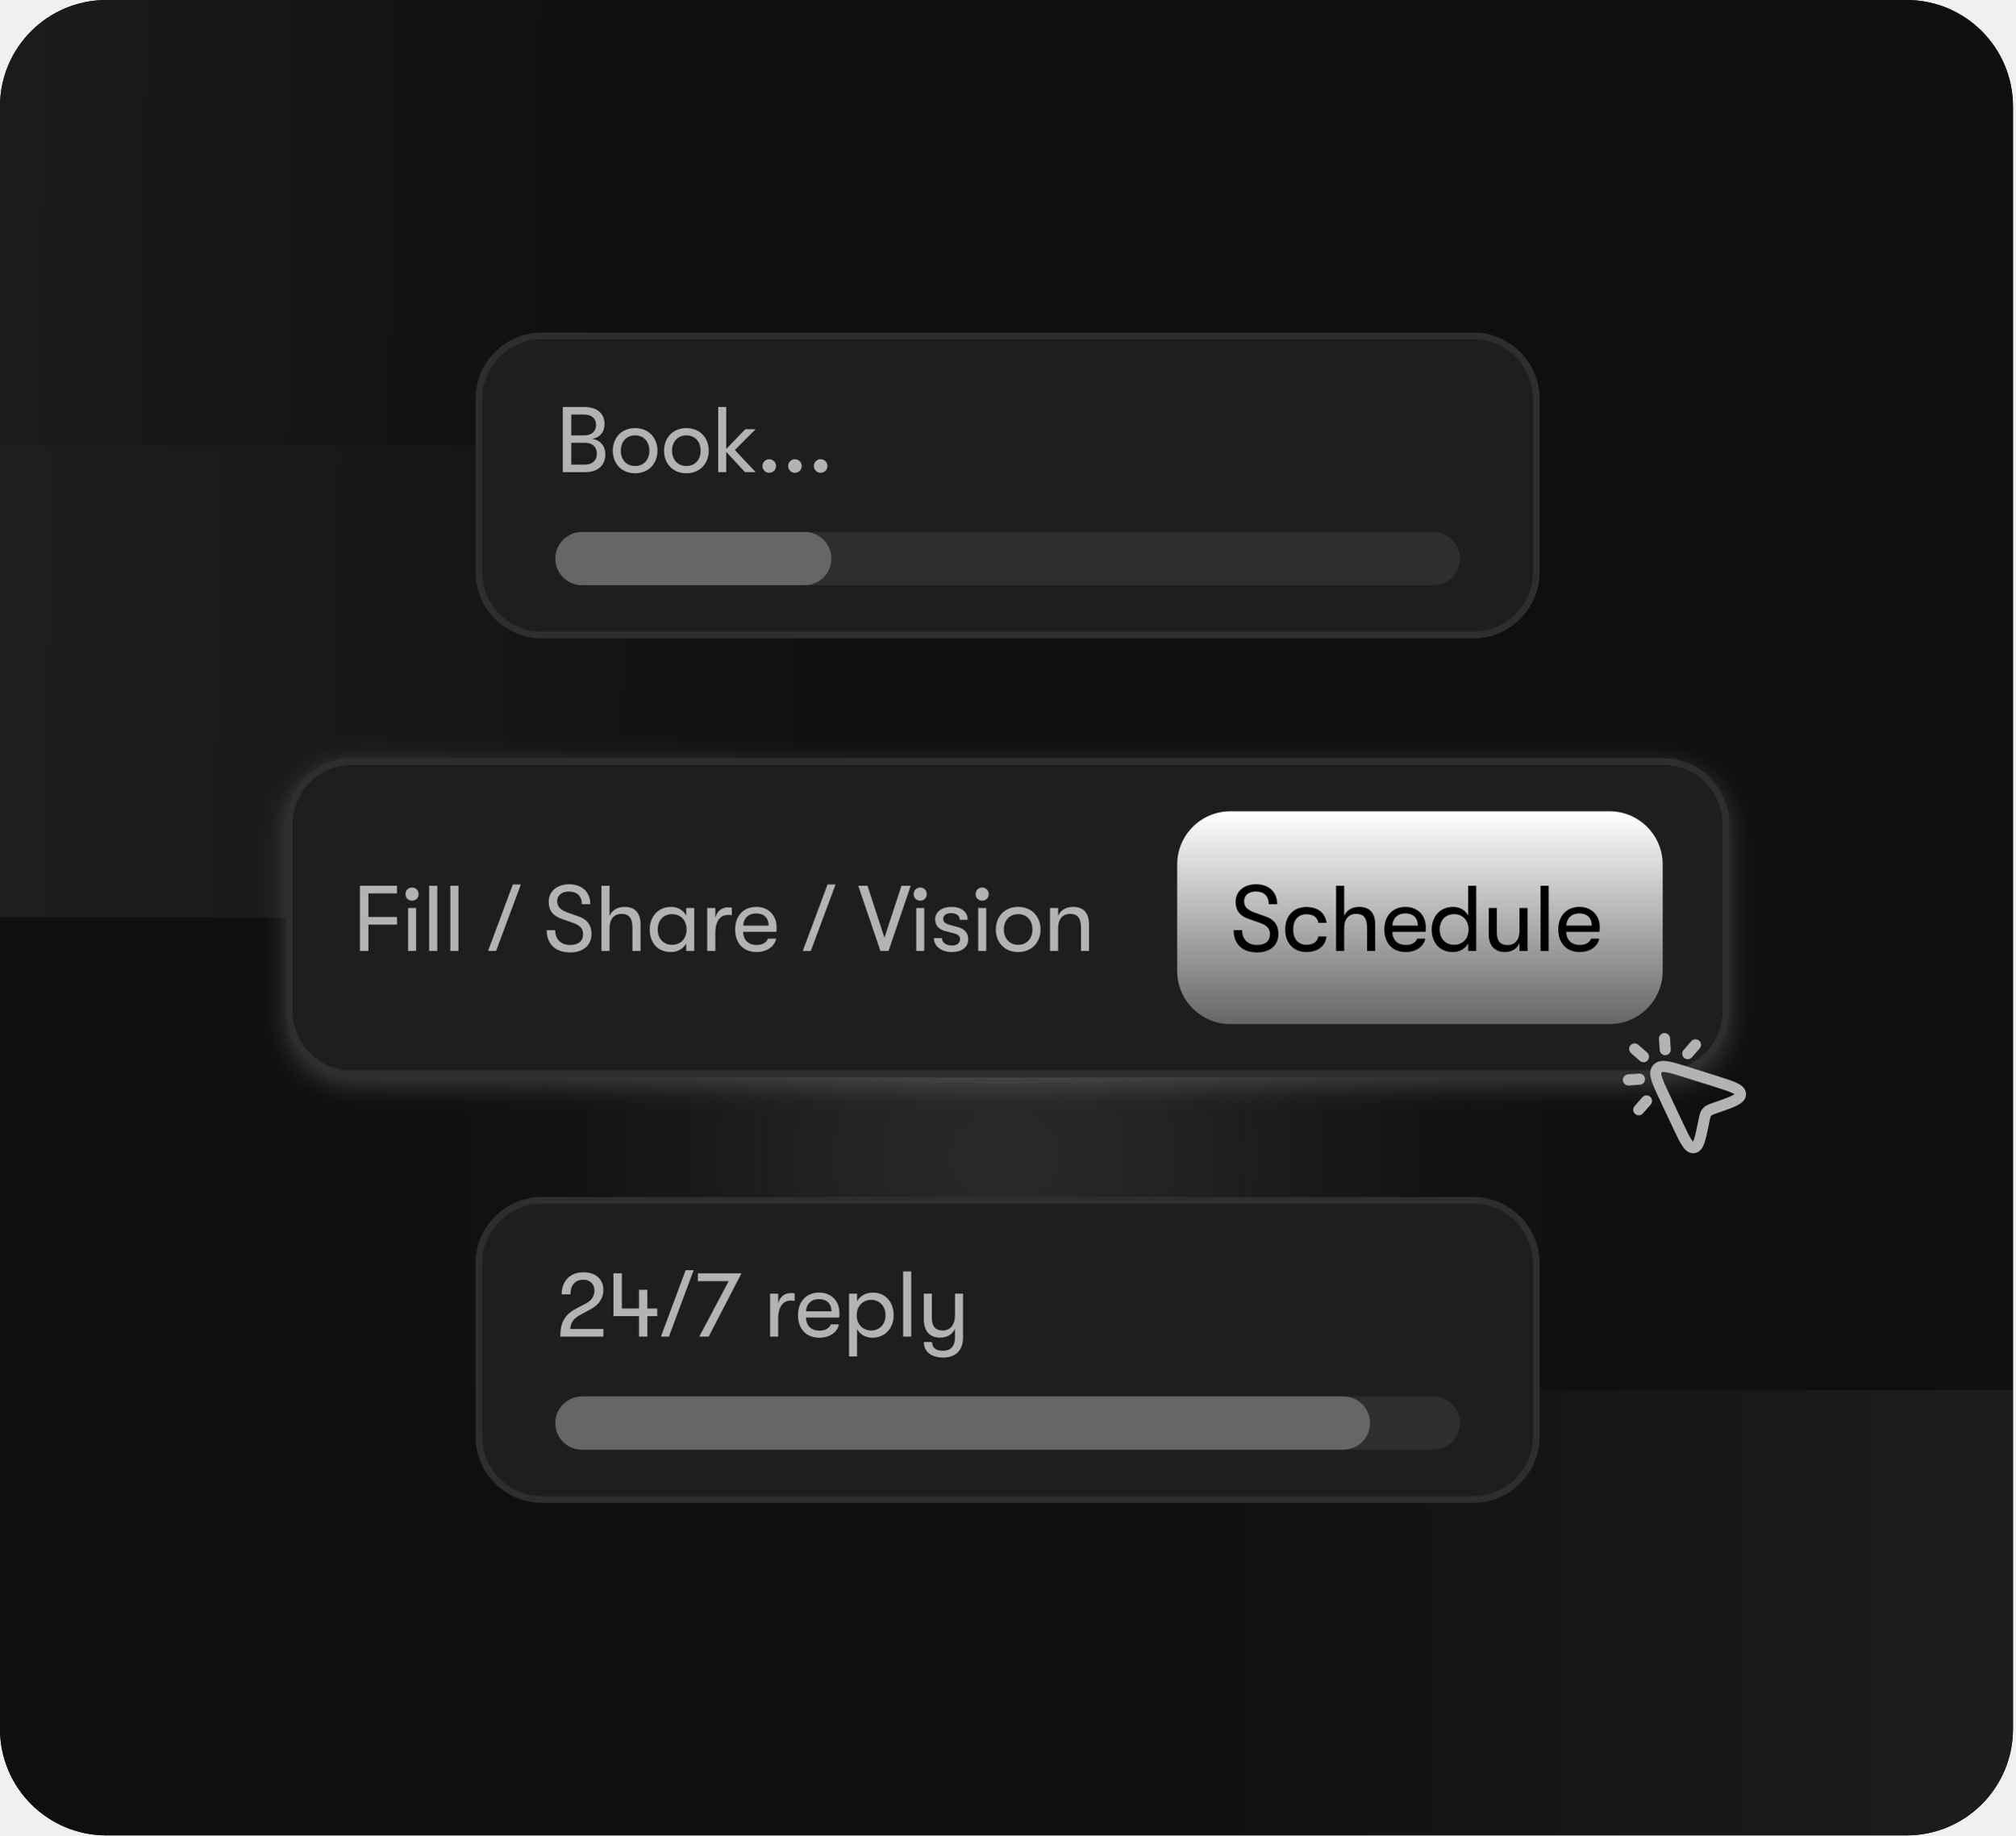
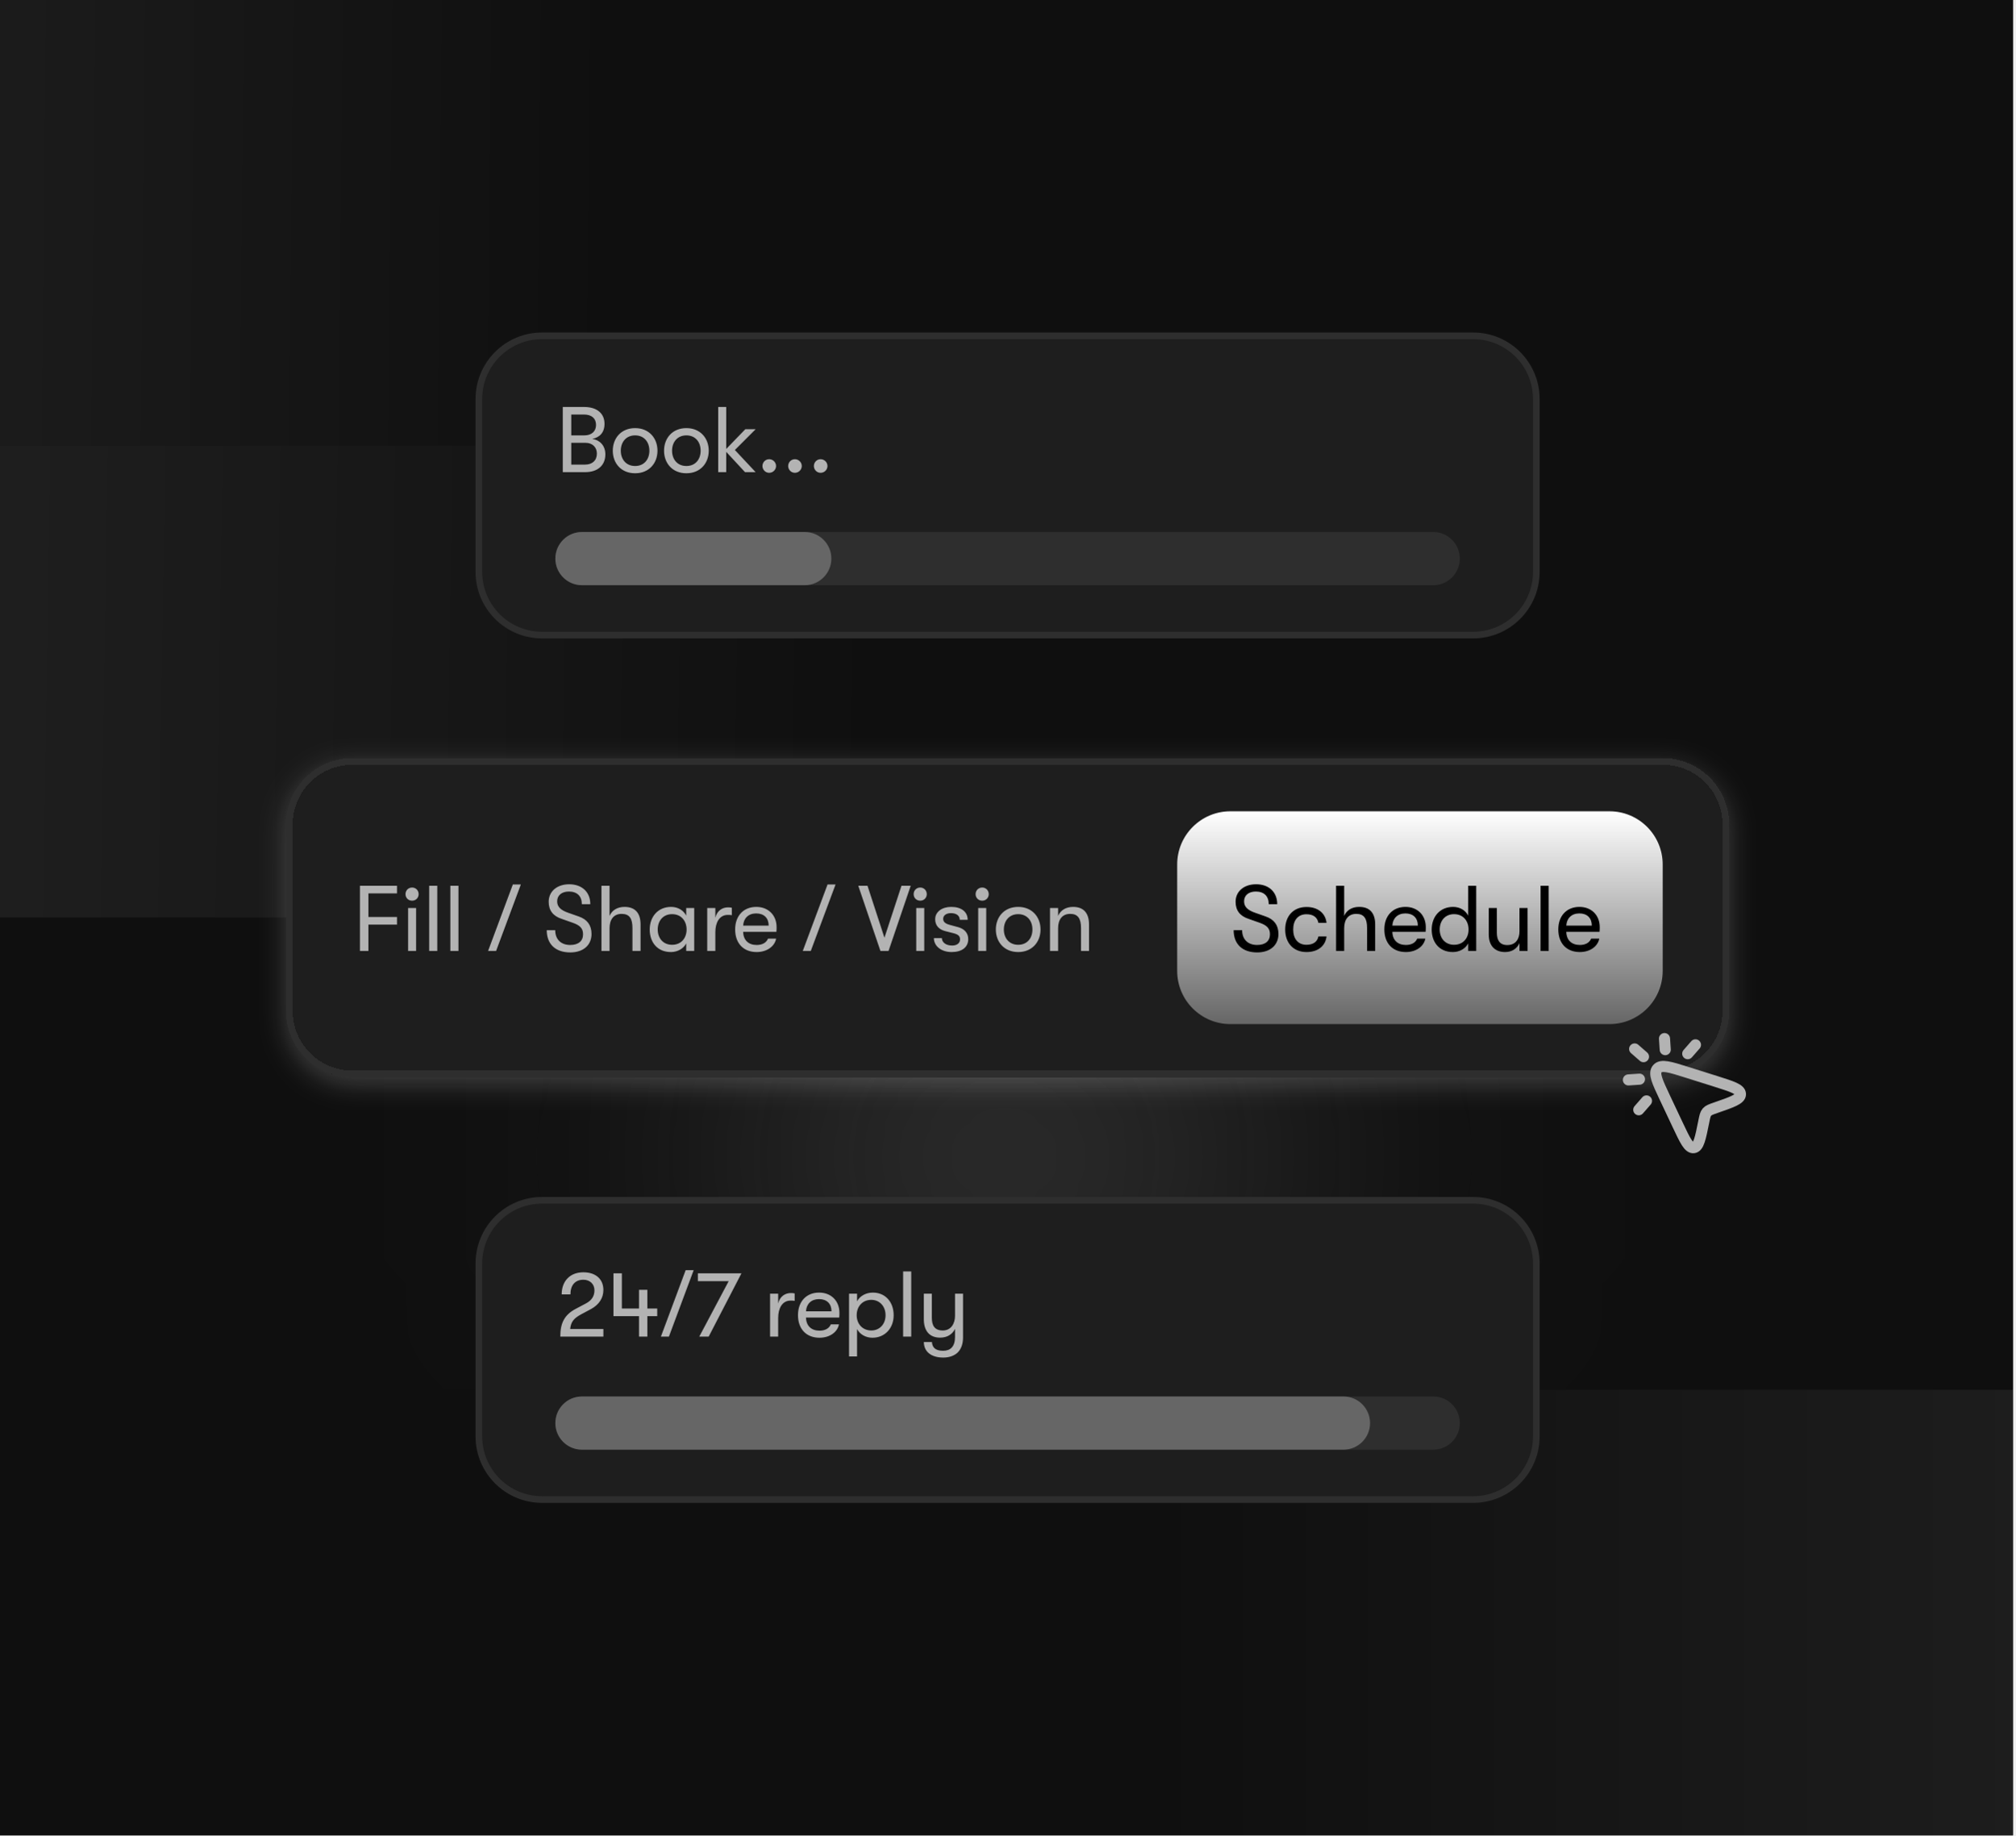
<svg xmlns="http://www.w3.org/2000/svg" width="303" height="276" viewBox="0 0 303 276" fill="none">
-   <g clip-path="url(#clip0_1168_13764)">
-     <rect width="302.667" height="276" rx="16" fill="#0F0F0F" />
-     <rect width="312" height="71" transform="translate(-5 -4)" fill="url(#paint0_linear_1168_13764)" />
-     <rect width="312" height="71" transform="translate(-5 67)" fill="url(#paint1_linear_1168_13764)" />
-     <g clip-path="url(#clip1_1168_13764)">
+   <g clip-path="url(#clip0_1980_1281)">
+     <rect width="302.667" height="276" fill="#0F0F0F" />
+     <rect width="312" height="71" transform="translate(-5 -4)" fill="url(#paint0_linear_1980_1281)" />
+     <rect width="312" height="71" transform="translate(-5 67)" fill="url(#paint1_linear_1980_1281)" />
+     <g clip-path="url(#clip1_1980_1281)">
      <rect width="312" height="71" transform="translate(-5 138)" fill="#0F0F0F" />
-       <g filter="url(#filter0_f_1168_13764)">
+       <g filter="url(#filter0_f_1980_1281)">
        <circle cx="151" cy="174" r="26" fill="#666666" />
      </g>
    </g>
-     <rect width="312" height="71" transform="translate(-5 209)" fill="url(#paint2_linear_1168_13764)" />
+     <rect width="312" height="71" transform="translate(-5 209)" fill="url(#paint2_linear_1980_1281)" />
    <rect x="72" y="50.5" width="159" height="45" rx="9.5" fill="#1E1E1E" />
    <rect x="72" y="50.5" width="159" height="45" rx="9.5" stroke="#2E2E2E" />
    <path d="M89.044 66.002C90.108 66.128 91.018 66.954 91.018 68.326C91.018 69.992 89.856 71 87.98 71H84.62V61.2H87.84C89.73 61.2 90.892 62.152 90.892 63.734C90.892 65.064 90.15 65.778 89.044 66.002ZM87.798 62.334H85.894V65.47H87.882C88.932 65.47 89.618 64.868 89.618 63.902C89.618 62.894 88.932 62.334 87.798 62.334ZM85.894 69.866H87.952C89.058 69.866 89.744 69.25 89.744 68.2C89.744 67.234 89.044 66.59 88.064 66.59H85.894V69.866ZM95.496 71.168C93.396 71.168 92.136 69.656 92.136 67.78C92.136 65.89 93.396 64.378 95.496 64.378C97.582 64.378 98.856 65.89 98.856 67.78C98.856 69.656 97.582 71.168 95.496 71.168ZM95.496 70.076C96.854 70.076 97.638 69.068 97.638 67.78C97.638 66.478 96.854 65.47 95.496 65.47C94.138 65.47 93.34 66.478 93.34 67.78C93.34 69.068 94.138 70.076 95.496 70.076ZM103.204 71.168C101.104 71.168 99.844 69.656 99.844 67.78C99.844 65.89 101.104 64.378 103.204 64.378C105.29 64.378 106.564 65.89 106.564 67.78C106.564 69.656 105.29 71.168 103.204 71.168ZM103.204 70.076C104.562 70.076 105.346 69.068 105.346 67.78C105.346 66.478 104.562 65.47 103.204 65.47C101.846 65.47 101.048 66.478 101.048 67.78C101.048 69.068 101.846 70.076 103.204 70.076ZM112.061 64.546H113.615L110.493 67.668L113.615 71H112.019L109.191 67.948V71H107.987V61.2H109.191V67.514L112.061 64.546ZM115.649 71.098C115.089 71.098 114.641 70.636 114.641 70.076C114.641 69.516 115.089 69.054 115.649 69.054C116.223 69.054 116.685 69.516 116.685 70.076C116.685 70.636 116.223 71.098 115.649 71.098ZM119.515 71.098C118.955 71.098 118.507 70.636 118.507 70.076C118.507 69.516 118.955 69.054 119.515 69.054C120.089 69.054 120.551 69.516 120.551 70.076C120.551 70.636 120.089 71.098 119.515 71.098ZM123.38 71.098C122.82 71.098 122.372 70.636 122.372 70.076C122.372 69.516 122.82 69.054 123.38 69.054C123.954 69.054 124.416 69.516 124.416 70.076C124.416 70.636 123.954 71.098 123.38 71.098Z" fill="#B3B3B3" />
-     <g clip-path="url(#clip2_1168_13764)">
+     <g clip-path="url(#clip2_1980_1281)">
      <rect x="83.5" y="80" width="136" height="8" rx="4" fill="#2E2E2E" />
      <rect x="74" y="80" width="51" height="8" rx="4" fill="#666666" />
    </g>
-     <g filter="url(#filter1_d_1168_13764)">
+     <g filter="url(#filter1_d_1980_1281)">
      <rect x="43" y="114" width="217" height="48" rx="10" fill="#1E1E1E" shape-rendering="crispEdges" />
      <rect x="43.5" y="114.5" width="216" height="47" rx="9.5" stroke="#2E2E2E" shape-rendering="crispEdges" />
      <path d="M55.394 143H54.12V133.2H59.692V134.348H55.394V137.89H59.692V139.038H55.394V143ZM61.963 135.44C61.375 135.44 60.969 135.006 60.969 134.46C60.969 133.914 61.375 133.466 61.963 133.466C62.537 133.466 62.943 133.914 62.943 134.46C62.943 135.006 62.537 135.44 61.963 135.44ZM62.565 143H61.361V136.546H62.565V143ZM65.748 143H64.53V133.2H65.748V143ZM68.93 143H67.712V133.2H68.93V143ZM78.313 133.004L74.589 143H73.385L77.109 133.004H78.313ZM85.747 143.224C83.521 143.224 82.205 141.978 82.205 139.878H83.479C83.479 141.25 84.333 142.104 85.733 142.104C86.965 142.104 87.665 141.516 87.665 140.494C87.665 139.626 87.231 139.15 86.097 138.758L84.473 138.184C83.157 137.764 82.499 136.91 82.499 135.608C82.499 134.04 83.759 132.976 85.579 132.976C87.511 132.976 88.757 134.152 88.757 135.972H87.483C87.483 134.768 86.783 134.068 85.537 134.068C84.445 134.068 83.773 134.656 83.773 135.538C83.773 136.364 84.305 136.882 85.509 137.288L87.021 137.82C88.281 138.254 88.939 139.122 88.939 140.452C88.939 142.132 87.693 143.224 85.747 143.224ZM93.904 136.378C95.5 136.378 96.312 137.302 96.312 139.024V143H95.094V139.556C95.094 138.114 94.632 137.428 93.47 137.428C92.266 137.428 91.65 138.282 91.65 139.584V143H90.432V133.2H91.65V137.736C92 136.91 92.784 136.378 93.904 136.378ZM100.882 143.168C98.824 143.168 97.69 141.684 97.69 139.78C97.69 137.876 98.908 136.378 100.91 136.378C101.932 136.378 102.772 136.896 103.178 137.694V136.546H104.382V143H103.178V141.866C102.772 142.664 101.848 143.168 100.882 143.168ZM101.05 142.076C102.464 142.076 103.234 141.026 103.234 139.78C103.234 138.534 102.464 137.47 101.05 137.47C99.72 137.47 98.894 138.45 98.894 139.78C98.894 141.096 99.72 142.076 101.05 142.076ZM107.557 143H106.339V136.546H107.557V138.016C107.809 136.924 108.635 136.448 109.447 136.448C109.671 136.448 109.881 136.462 110.035 136.504V137.624C109.825 137.582 109.657 137.582 109.433 137.582C108.159 137.582 107.557 138.744 107.557 140.186V143ZM116.765 139.416C116.765 139.654 116.765 139.836 116.737 140.13H111.739C111.767 141.376 112.537 142.104 113.769 142.104C114.623 142.104 115.211 141.768 115.477 141.152H116.695C116.471 142.342 115.281 143.168 113.769 143.168C111.781 143.168 110.535 141.852 110.535 139.766C110.535 137.722 111.795 136.378 113.713 136.378C115.533 136.378 116.765 137.638 116.765 139.416ZM111.739 139.192H115.575C115.575 138.058 114.875 137.358 113.699 137.358C112.523 137.358 111.795 138.1 111.739 139.192ZM125.633 133.004L121.909 143H120.705L124.429 133.004H125.633ZM133.599 143H132.381L129.049 133.2H130.435L132.983 141.012L135.545 133.2H136.931L133.599 143ZM138.367 135.44C137.779 135.44 137.373 135.006 137.373 134.46C137.373 133.914 137.779 133.466 138.367 133.466C138.941 133.466 139.347 133.914 139.347 134.46C139.347 135.006 138.941 135.44 138.367 135.44ZM138.969 143H137.765V136.546H138.969V143ZM143.09 143.168C141.508 143.168 140.416 142.258 140.416 141.068H141.62C141.62 141.698 142.208 142.188 143.16 142.188C143.874 142.188 144.35 141.838 144.35 141.264C144.35 140.83 144.154 140.536 143.384 140.34L142.068 140.004C141.116 139.738 140.612 139.122 140.612 138.226C140.612 137.134 141.62 136.378 143.02 136.378C144.56 136.378 145.498 137.12 145.498 138.324H144.308C144.308 137.708 143.818 137.316 142.978 137.316C142.306 137.316 141.816 137.638 141.816 138.17C141.816 138.576 142.054 138.87 142.754 139.066L144.084 139.43C145.036 139.696 145.582 140.326 145.582 141.222C145.582 142.454 144.616 143.168 143.09 143.168ZM147.685 135.44C147.097 135.44 146.691 135.006 146.691 134.46C146.691 133.914 147.097 133.466 147.685 133.466C148.259 133.466 148.665 133.914 148.665 134.46C148.665 135.006 148.259 135.44 147.685 135.44ZM148.287 143H147.083V136.546H148.287V143ZM153.093 143.168C150.993 143.168 149.733 141.656 149.733 139.78C149.733 137.89 150.993 136.378 153.093 136.378C155.179 136.378 156.453 137.89 156.453 139.78C156.453 141.656 155.179 143.168 153.093 143.168ZM153.093 142.076C154.451 142.076 155.235 141.068 155.235 139.78C155.235 138.478 154.451 137.47 153.093 137.47C151.735 137.47 150.937 138.478 150.937 139.78C150.937 141.068 151.735 142.076 153.093 142.076ZM159.095 143H157.877V136.546H159.095V137.736C159.445 136.91 160.229 136.378 161.349 136.378C162.931 136.378 163.743 137.302 163.743 139.024V143H162.539V139.556C162.539 138.114 162.063 137.428 160.915 137.428C159.711 137.428 159.095 138.282 159.095 139.584V143Z" fill="#B3B3B3" />
-       <rect x="177" y="122" width="73" height="32" rx="8" fill="url(#paint3_linear_1168_13764)" />
+       <rect x="177" y="122" width="73" height="32" rx="8" fill="url(#paint3_linear_1980_1281)" />
      <path d="M189.032 143.224C186.806 143.224 185.49 141.978 185.49 139.878H186.764C186.764 141.25 187.618 142.104 189.018 142.104C190.25 142.104 190.95 141.516 190.95 140.494C190.95 139.626 190.516 139.15 189.382 138.758L187.758 138.184C186.442 137.764 185.784 136.91 185.784 135.608C185.784 134.04 187.044 132.976 188.864 132.976C190.796 132.976 192.042 134.152 192.042 135.972H190.768C190.768 134.768 190.068 134.068 188.822 134.068C187.73 134.068 187.058 134.656 187.058 135.538C187.058 136.364 187.59 136.882 188.794 137.288L190.306 137.82C191.566 138.254 192.224 139.122 192.224 140.452C192.224 142.132 190.978 143.224 189.032 143.224ZM196.446 143.168C194.458 143.168 193.24 141.782 193.24 139.78C193.24 137.778 194.458 136.392 196.446 136.392C198.182 136.392 199.302 137.344 199.456 138.786H198.238C198.07 137.932 197.454 137.484 196.432 137.484C195.2 137.484 194.444 138.338 194.444 139.78C194.444 141.208 195.2 142.076 196.432 142.076C197.454 142.076 198.07 141.628 198.238 140.816H199.456C199.302 142.23 198.182 143.168 196.446 143.168ZM204.363 136.378C205.959 136.378 206.771 137.302 206.771 139.024V143H205.553V139.556C205.553 138.114 205.091 137.428 203.929 137.428C202.725 137.428 202.109 138.282 202.109 139.584V143H200.891V133.2H202.109V137.736C202.459 136.91 203.243 136.378 204.363 136.378ZM214.379 139.416C214.379 139.654 214.379 139.836 214.351 140.13H209.353C209.381 141.376 210.151 142.104 211.383 142.104C212.237 142.104 212.825 141.768 213.091 141.152H214.309C214.085 142.342 212.895 143.168 211.383 143.168C209.395 143.168 208.149 141.852 208.149 139.766C208.149 137.722 209.409 136.378 211.327 136.378C213.147 136.378 214.379 137.638 214.379 139.416ZM209.353 139.192H213.189C213.189 138.058 212.489 137.358 211.313 137.358C210.137 137.358 209.409 138.1 209.353 139.192ZM220.757 137.694V133.2H221.961V143H220.757V141.866C220.351 142.664 219.427 143.168 218.461 143.168C216.403 143.168 215.269 141.684 215.269 139.78C215.269 137.876 216.487 136.378 218.489 136.378C219.511 136.378 220.351 136.896 220.757 137.694ZM218.629 142.076C220.043 142.076 220.813 141.026 220.813 139.78C220.813 138.534 220.043 137.47 218.629 137.47C217.299 137.47 216.473 138.45 216.473 139.78C216.473 141.096 217.299 142.076 218.629 142.076ZM226.298 143.168C224.856 143.168 223.848 142.3 223.848 140.522V136.546H225.066V140.242C225.066 141.376 225.486 142.118 226.634 142.118C227.964 142.118 228.468 141.11 228.468 140.074V136.546H229.686V143H228.468V141.824C228.118 142.622 227.362 143.168 226.298 143.168ZM232.858 143H231.64V133.2H232.858V143ZM240.534 139.416C240.534 139.654 240.534 139.836 240.506 140.13H235.508C235.536 141.376 236.306 142.104 237.538 142.104C238.392 142.104 238.98 141.768 239.246 141.152H240.464C240.24 142.342 239.05 143.168 237.538 143.168C235.55 143.168 234.304 141.852 234.304 139.766C234.304 137.722 235.564 136.378 237.482 136.378C239.302 136.378 240.534 137.638 240.534 139.416ZM235.508 139.192H239.344C239.344 138.058 238.644 137.358 237.468 137.358C236.292 137.358 235.564 138.1 235.508 139.192Z" fill="black" />
    </g>
    <rect x="72" y="180.5" width="159" height="45" rx="9.5" fill="#1E1E1E" />
    <rect x="72" y="180.5" width="159" height="45" rx="9.5" stroke="#2E2E2E" />
    <path d="M90.724 201H84.242C84.242 198.886 84.914 197.682 86.608 196.8L88.064 196.03C88.932 195.582 89.38 194.924 89.38 194.042C89.38 193.09 88.694 192.446 87.714 192.446C86.496 192.446 85.768 193.244 85.768 194.644H84.452C84.452 192.628 85.726 191.326 87.714 191.326C89.562 191.326 90.724 192.348 90.724 193.986C90.724 195.19 90.066 196.198 88.862 196.856L87.42 197.626C86.244 198.256 85.852 198.774 85.726 199.852H90.724V201ZM97.337 196.772H98.821V197.92H97.337V201H96.077V197.92H92.241V191.48H93.501V196.772H96.077V193.958H97.337V196.772ZM104.298 191.004L100.574 201H99.37L103.094 191.004H104.298ZM106.553 201H105.139L109.563 192.656H104.929V191.48H111.481L106.553 201ZM117.005 201H115.787V194.546H117.005V196.016C117.257 194.924 118.083 194.448 118.895 194.448C119.119 194.448 119.329 194.462 119.483 194.504V195.624C119.273 195.582 119.105 195.582 118.881 195.582C117.607 195.582 117.005 196.744 117.005 198.186V201ZM126.213 197.416C126.213 197.654 126.213 197.836 126.185 198.13H121.187C121.215 199.376 121.985 200.104 123.217 200.104C124.071 200.104 124.659 199.768 124.925 199.152H126.143C125.919 200.342 124.729 201.168 123.217 201.168C121.229 201.168 119.983 199.852 119.983 197.766C119.983 195.722 121.243 194.378 123.161 194.378C124.981 194.378 126.213 195.638 126.213 197.416ZM121.187 197.192H125.023C125.023 196.058 124.323 195.358 123.147 195.358C121.971 195.358 121.243 196.1 121.187 197.192ZM131.246 194.378C133.094 194.378 134.368 195.764 134.368 197.78C134.368 199.754 133.038 201.168 131.176 201.168C130.182 201.168 129.286 200.664 128.866 199.866V203.982H127.662V194.546H128.866V195.694C129.286 194.882 130.21 194.378 131.246 194.378ZM131.008 200.076C132.254 200.076 133.15 199.124 133.15 197.78C133.15 196.436 132.254 195.47 131.008 195.47C129.72 195.47 128.81 196.422 128.81 197.78C128.81 199.124 129.72 200.076 131.008 200.076ZM137.011 201H135.793V191.2H137.011V201ZM143.596 197.864V194.546H144.8V201.126C144.8 202.148 144.492 202.932 143.932 203.45C143.414 203.898 142.7 204.15 141.818 204.15C140.894 204.15 140.138 203.912 139.634 203.478C139.172 203.086 138.92 202.526 138.906 201.812H140.124C140.18 202.596 140.6 203.128 141.804 203.128C142.896 203.128 143.596 202.512 143.596 201.042V199.838C143.218 200.622 142.448 201.154 141.356 201.154C139.676 201.154 138.906 200.034 138.906 198.396V194.546H140.11V198.144C140.11 199.292 140.488 200.076 141.762 200.076C143.008 200.076 143.596 199.026 143.596 197.864Z" fill="#B3B3B3" />
-     <g clip-path="url(#clip3_1168_13764)">
+     <g clip-path="url(#clip3_1980_1281)">
      <rect x="83.5" y="210" width="136" height="8" rx="4" fill="#2E2E2E" />
      <rect x="74" y="210" width="132" height="8" rx="4" fill="#666666" />
    </g>
-     <path d="M253.68 161.261L257.971 162.613C260.446 163.394 261.684 163.784 261.695 164.535C261.705 165.286 260.47 165.714 258.001 166.571C257.265 166.826 256.897 166.953 256.655 167.231C256.413 167.508 256.336 167.889 256.183 168.653C255.667 171.215 255.409 172.497 254.663 172.587C253.918 172.678 253.364 171.504 252.258 169.157L250.339 165.088C249.18 162.63 248.601 161.401 249.197 160.718C249.793 160.035 251.089 160.444 253.68 161.261Z" stroke="#B3B3B3" stroke-width="1.667" stroke-linejoin="round" />
+     <path d="M253.68 161.261L257.972 162.613C260.447 163.394 261.684 163.784 261.695 164.535C261.706 165.286 260.471 165.714 258.001 166.571C257.265 166.826 256.898 166.953 256.656 167.231C256.413 167.508 256.337 167.889 256.183 168.653C255.667 171.215 255.409 172.497 254.664 172.587C253.918 172.678 253.365 171.504 252.258 169.157L250.339 165.088C249.18 162.63 248.601 161.401 249.197 160.718C249.794 160.035 251.089 160.444 253.68 161.261Z" stroke="#B3B3B3" stroke-width="1.667" stroke-linejoin="round" />
    <path d="M250.384 157.844L250.272 156.181M247.115 158.901L245.783 157.738M246.509 162.283L244.846 162.395M247.565 165.552L246.403 166.884M254.929 157.119L253.766 158.45" stroke="#B3B3B3" stroke-width="1.667" stroke-linecap="round" stroke-linejoin="round" />
  </g>
  <defs>
-     <filter id="filter0_f_1168_13764" x="-34.6" y="-11.6" width="371.2" height="371.2" filterUnits="userSpaceOnUse" color-interpolation-filters="sRGB">
+     <filter id="filter0_f_1980_1281" x="-34.6" y="-11.6" width="371.2" height="371.2" filterUnits="userSpaceOnUse" color-interpolation-filters="sRGB">
      <feFlood flood-opacity="0" result="BackgroundImageFix" />
      <feBlend mode="normal" in="SourceGraphic" in2="BackgroundImageFix" result="shape" />
-       <feGaussianBlur stdDeviation="79.8" result="effect1_foregroundBlur_1168_13764" />
+       <feGaussianBlur stdDeviation="79.8" result="effect1_foregroundBlur_1980_1281" />
    </filter>
-     <filter id="filter1_d_1168_13764" x="39" y="111" width="225" height="56" filterUnits="userSpaceOnUse" color-interpolation-filters="sRGB">
+     <filter id="filter1_d_1980_1281" x="39" y="111" width="225" height="56" filterUnits="userSpaceOnUse" color-interpolation-filters="sRGB">
      <feFlood flood-opacity="0" result="BackgroundImageFix" />
      <feColorMatrix in="SourceAlpha" type="matrix" values="0 0 0 0 0 0 0 0 0 0 0 0 0 0 0 0 0 0 127 0" result="hardAlpha" />
      <feOffset dy="1" />
      <feGaussianBlur stdDeviation="2" />
      <feComposite in2="hardAlpha" operator="out" />
      <feColorMatrix type="matrix" values="0 0 0 0 1 0 0 0 0 1 0 0 0 0 1 0 0 0 0.2 0" />
-       <feBlend mode="normal" in2="BackgroundImageFix" result="effect1_dropShadow_1168_13764" />
-       <feBlend mode="normal" in="SourceGraphic" in2="effect1_dropShadow_1168_13764" result="shape" />
+       <feBlend mode="normal" in2="BackgroundImageFix" result="effect1_dropShadow_1980_1281" />
+       <feBlend mode="normal" in="SourceGraphic" in2="effect1_dropShadow_1980_1281" result="shape" />
    </filter>
-     <linearGradient id="paint0_linear_1168_13764" x1="-245" y1="30" x2="315" y2="35.5" gradientUnits="userSpaceOnUse">
+     <linearGradient id="paint0_linear_1980_1281" x1="-245" y1="30" x2="315" y2="35.5" gradientUnits="userSpaceOnUse">
      <stop stop-color="#3D3D3D" />
      <stop offset="0.611" stop-color="#0F0F0F" />
    </linearGradient>
-     <linearGradient id="paint1_linear_1168_13764" x1="-260" y1="26.5" x2="315" y2="35.5" gradientUnits="userSpaceOnUse">
+     <linearGradient id="paint1_linear_1980_1281" x1="-260" y1="26.5" x2="315" y2="35.5" gradientUnits="userSpaceOnUse">
      <stop stop-color="#3D3D3D" />
      <stop offset="0.691" stop-color="#0F0F0F" />
    </linearGradient>
-     <linearGradient id="paint2_linear_1168_13764" x1="611" y1="35.126" x2="-14" y2="35.126" gradientUnits="userSpaceOnUse">
+     <linearGradient id="paint2_linear_1980_1281" x1="611" y1="35.126" x2="-14" y2="35.126" gradientUnits="userSpaceOnUse">
      <stop stop-color="#3D3D3D" />
      <stop offset="0.693" stop-color="#0F0F0F" />
    </linearGradient>
-     <linearGradient id="paint3_linear_1168_13764" x1="213.5" y1="122" x2="213.5" y2="154" gradientUnits="userSpaceOnUse">
+     <linearGradient id="paint3_linear_1980_1281" x1="213.5" y1="122" x2="213.5" y2="154" gradientUnits="userSpaceOnUse">
      <stop stop-color="white" />
      <stop offset="1" stop-color="#666666" />
    </linearGradient>
-     <clipPath id="clip0_1168_13764">
-       <rect width="302.667" height="276" rx="16" fill="white" />
+     <clipPath id="clip0_1980_1281">
+       <rect width="302.667" height="276" fill="white" />
    </clipPath>
-     <clipPath id="clip1_1168_13764">
+     <clipPath id="clip1_1980_1281">
      <rect width="312" height="71" fill="white" transform="translate(-5 138)" />
    </clipPath>
-     <clipPath id="clip2_1168_13764">
+     <clipPath id="clip2_1980_1281">
      <rect x="83.5" y="80" width="136" height="8" rx="4" fill="white" />
    </clipPath>
-     <clipPath id="clip3_1168_13764">
+     <clipPath id="clip3_1980_1281">
      <rect x="83.5" y="210" width="136" height="8" rx="4" fill="white" />
    </clipPath>
  </defs>
</svg>
